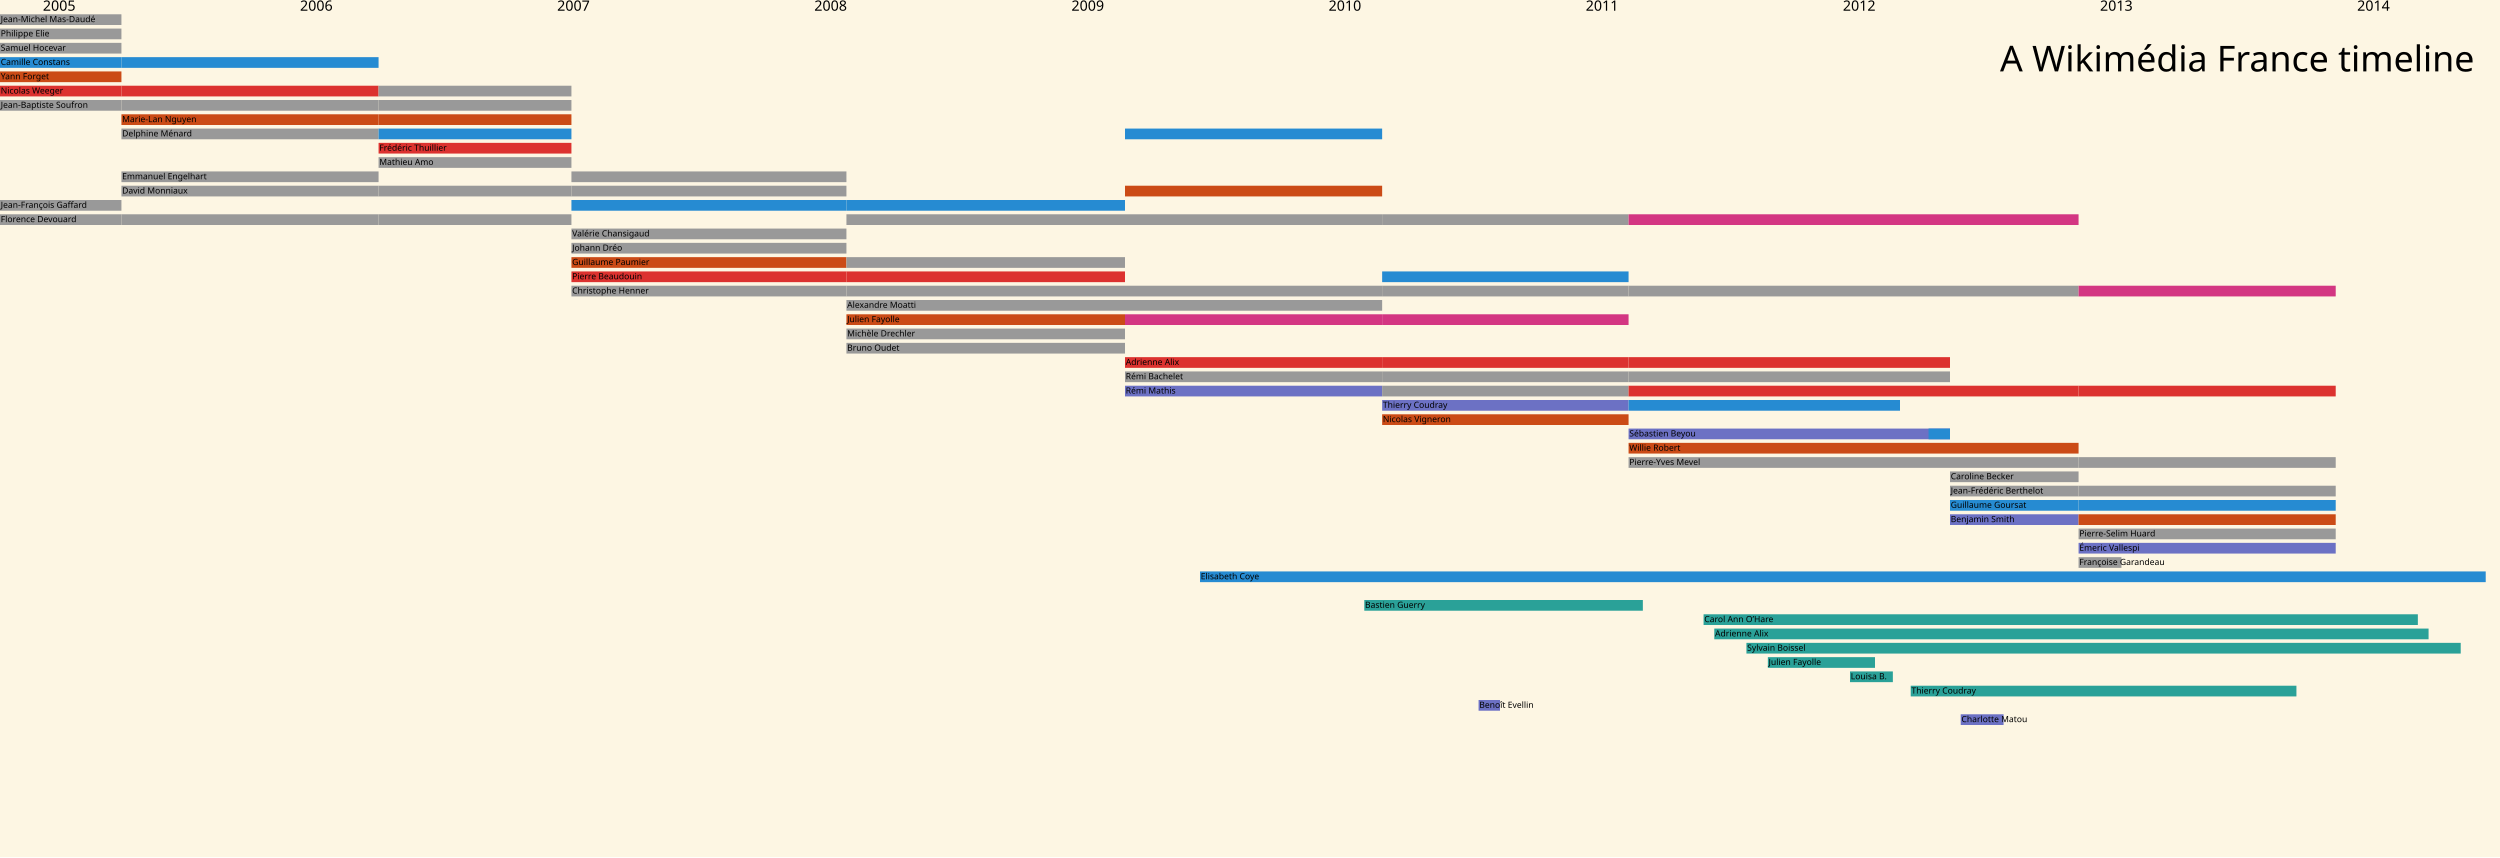
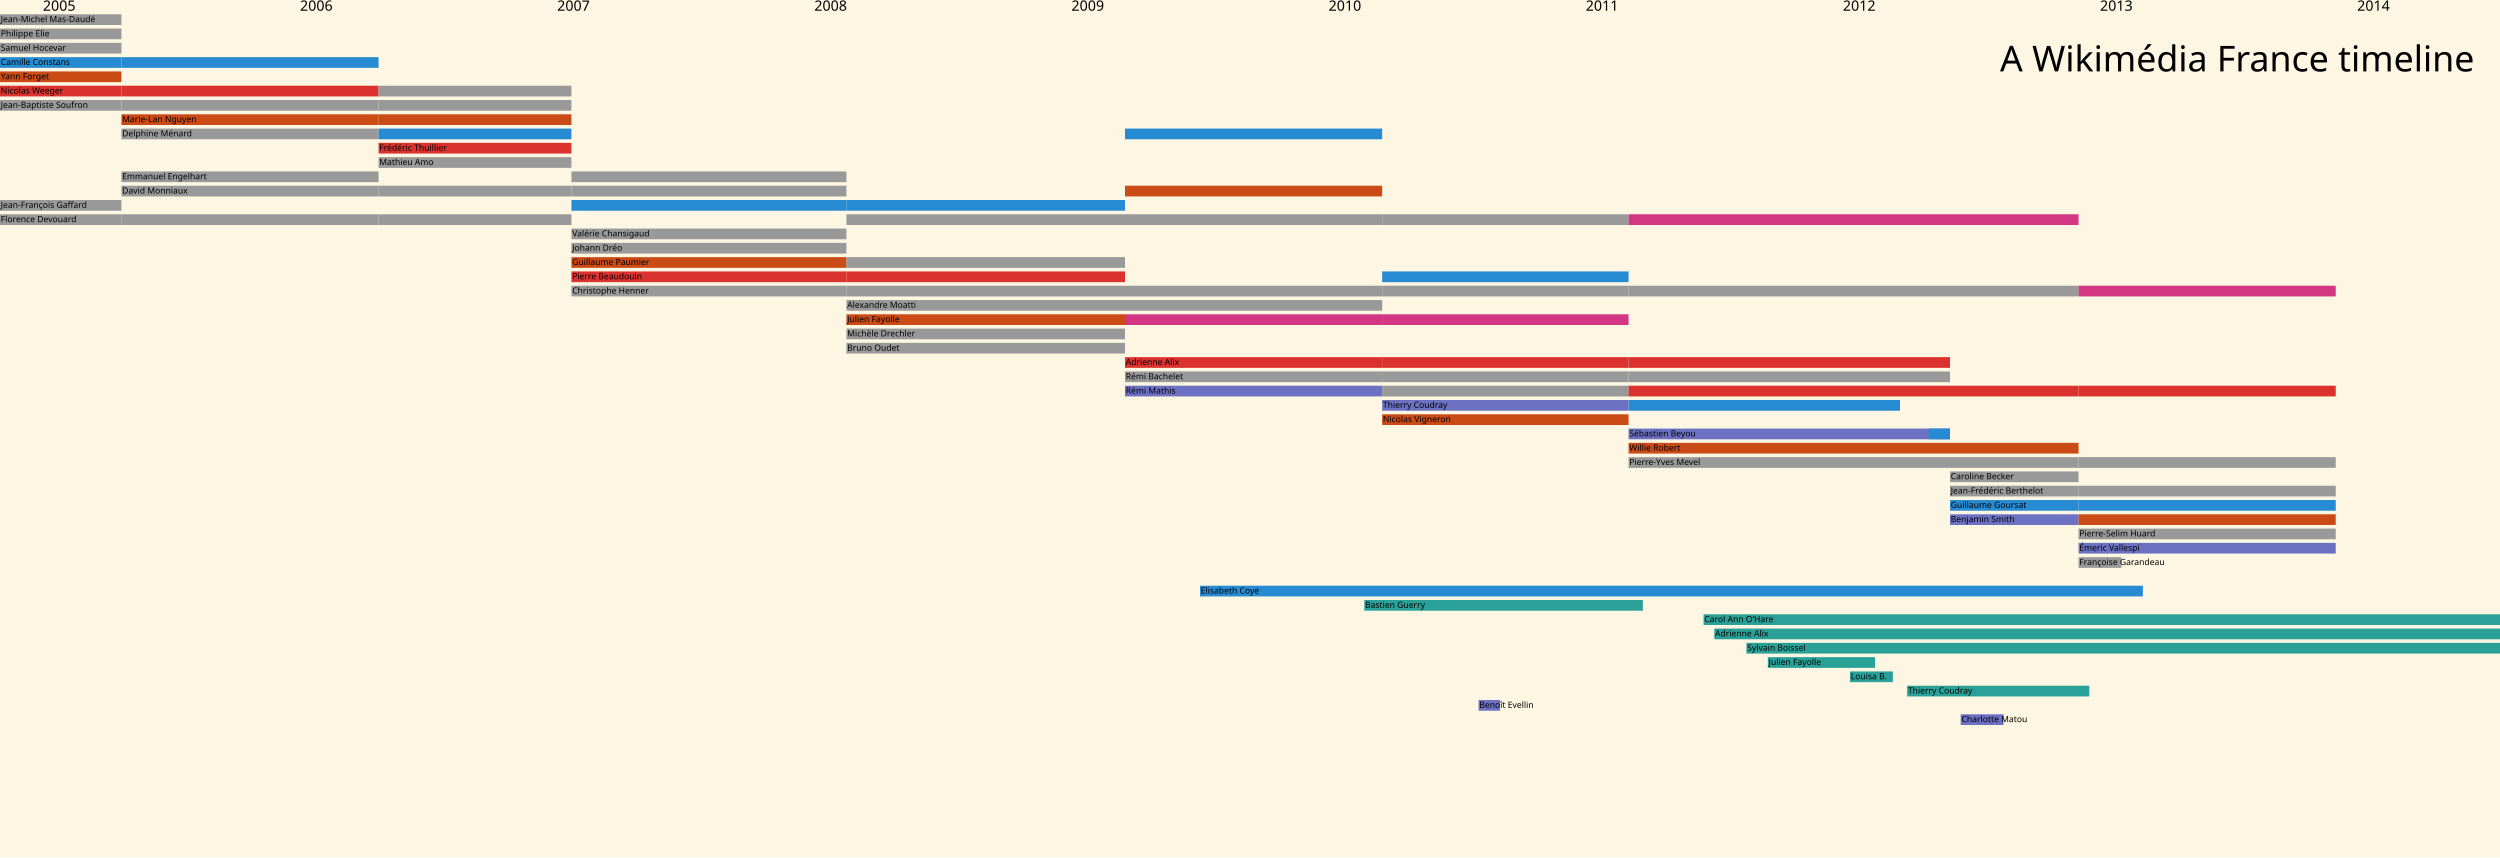
<svg xmlns="http://www.w3.org/2000/svg" xmlns:xlink="http://www.w3.org/1999/xlink" width="35000" height="12000" id="svg2" version="1.1">
  <defs id="defs">
    <rect id="2004-2005" width="1700" height="150" x="0" />
    <rect id="2005-2006" width="3600" height="150" x="1700" />
    <rect id="2006-2007" width="2700" height="150" x="5300" />
    <rect id="2007-2008" width="3850" height="150" x="8000" />
    <rect id="2008-2009" width="3900" height="150" x="11850" />
    <rect id="2009-2010" width="3600" height="150" x="15750" />
    <rect id="2010-2011" width="3450" height="150" x="19350" />
    <rect id="2011-2012" width="4500" height="150" x="22800" />
    <rect id="2012-2012" width="1800" height="150" x="27300" />
    <rect id="2012-2013" width="3600" height="150" x="29100" />
    <rect id="2014y" width="0" height="150" x="33000" />
    <linearGradient id="base03">
      <stop stop-color="#002b36" />
    </linearGradient>
    <linearGradient id="base02">
      <stop stop-color="#073642" />
    </linearGradient>
    <linearGradient id="base01">
      <stop stop-color="#586e75" />
    </linearGradient>
    <linearGradient id="base00">
      <stop stop-color="#657b83" />
    </linearGradient>
    <linearGradient id="base0">
      <stop stop-color="#839496" />
    </linearGradient>
    <linearGradient id="base1">
      <stop stop-color="#93a1a1" />
    </linearGradient>
    <linearGradient id="base2">
      <stop stop-color="#eee8d5" />
    </linearGradient>
    <linearGradient id="base3">
      <stop stop-color="#fdf6e3" />
    </linearGradient>
    <linearGradient id="yellow">
      <stop stop-color="#b58900" />
    </linearGradient>
    <linearGradient id="orange">
      <stop stop-color="#cb4b16" />
    </linearGradient>
    <linearGradient id="red">
      <stop stop-color="#dc322f" />
    </linearGradient>
    <linearGradient id="magenta">
      <stop stop-color="#d33682" />
    </linearGradient>
    <linearGradient id="violet">
      <stop stop-color="#6c71c4" />
    </linearGradient>
    <linearGradient id="blue">
      <stop stop-color="#268bd2" />
    </linearGradient>
    <linearGradient id="cyan">
      <stop stop-color="#2aa198" />
    </linearGradient>
    <linearGradient id="green">
      <stop stop-color="#859900" />
    </linearGradient>
    <style id="Style" type="text/css">
        .board { fill:#999999 }
        .president { fill:url(#red) }
        .vicepresident { fill:url(#magenta) }
        .treasurer { fill:url(#blue) }
        .vicetreasurer { fill:url(#violet) }
        .secretary{ fill:url(#orange) }
        .vicesecretary { fill:url(#yellow) }

        .staff { fill:url(#cyan) }
        .partstaff { fill:url(#blue) }
        .intern { fill:url(#violet) }

        text.name { font-size:120px; fill:black; font-family:Linux Libertine}
        text.label { font-size:200px; fill:black; font-family:Linux Libertine}
        text.title { font-size:500px; fill:black; font-family:Linux Libertine}
        .background { fill:url(#base3) }
    </style>
  </defs>
  <rect id="background" width="35000" height="12000" class="background" />
  <text x="28000" y="1000" class="title">A Wikimédia France timeline</text>
  <g id="Labels" transform="translate(0,150)">
    <text x="600" class="label">2005</text>
    <text x="4200" class="label">2006</text>
    <text x="7800" class="label">2007</text>
    <text x="11400" class="label">2008</text>
    <text x="15000" class="label">2009</text>
    <text x="18600" class="label">2010</text>
    <text x="22200" class="label">2011</text>
    <text x="25800" class="label">2012</text>
    <text x="29400" class="label">2013</text>
    <text x="33000" class="label">2014</text>
  </g>
  <g id="Board" transform="translate(0,200)">
    <g id="MasDaude" transform="translate(0,0) ">
      <use class="board" xlink:href="#2004-2005" />
      <text dx="10" dy="110" class="name">Jean-Michel Mas-Daudé</text>
    </g>
    <g id="Board.Elie" transform="translate(0,200) ">
      <use class="board" xlink:href="#2004-2005" />
      <text dx="10" dy="110" class="name">Philippe Elie</text>
    </g>
    <g id="Board.Hocevar" transform="translate(0,400) ">
      <use class="board" xlink:href="#2004-2005" />
      <text dx="10" dy="110" class="name">Samuel Hocevar</text>
    </g>
    <g id="Board.Constans" transform="translate(0,600) ">
      <use class="treasurer" xlink:href="#2004-2005" />
      <use class="treasurer" xlink:href="#2005-2006" />
      <text dx="10" dy="110" class="name">Camille Constans</text>
    </g>
    <g id="Board.Forget" transform="translate(0,800) ">
      <use class="secretary" xlink:href="#2004-2005" />
      <text dx="10" dy="110" class="name">Yann Forget</text>
    </g>
    <g id="Board.Weeger" transform="translate(0,1000) ">
      <use class="president" xlink:href="#2004-2005" />
      <use class="president" xlink:href="#2005-2006" />
      <use class="board" xlink:href="#2006-2007" />
      <text dx="10" dy="110" class="name">Nicolas Weeger</text>
    </g>
    <g id="Board.Soufron" transform="translate(0,1200) ">
      <use class="board" xlink:href="#2004-2005" />
      <use class="board" xlink:href="#2005-2006" />
      <use class="board" xlink:href="#2006-2007" />
      <text dx="10" dy="110" class="name">Jean-Baptiste Soufron</text>
    </g>
    <g id="Board.Nguyen" transform="translate(0,1400) ">
      <use class="secretary" xlink:href="#2005-2006" />
      <use class="secretary" xlink:href="#2006-2007" />
      <text x="1700" dx="10" dy="110" class="name">Marie-Lan Nguyen</text>
    </g>
    <g id="Board.Menard" transform="translate(0,1600) ">
      <use class="board" xlink:href="#2005-2006" />
      <use class="treasurer" xlink:href="#2006-2007" />
      <use class="treasurer" xlink:href="#2009-2010" />
      <text x="1700" dx="10" dy="110" class="name">Delphine Ménard</text>
    </g>
    <g id="Board.Thuillier" transform="translate(0,1800) ">
      <use class="president" xlink:href="#2006-2007" />
      <text x="5300" dx="10" dy="110" class="name">Frédéric Thuillier</text>
    </g>
    <g id="Board.Amo" transform="translate(0,2000) ">
      <use class="board" xlink:href="#2006-2007" />
      <text x="5300" dx="10" dy="110" class="name">Mathieu Amo</text>
    </g>
    <g id="Board.Engelhart" transform="translate(0,2200) ">
      <use class="board" xlink:href="#2005-2006" />
      <use class="board" xlink:href="#2007-2008" />
      <text x="1700" dx="10" dy="110" class="name">Emmanuel Engelhart</text>
    </g>
    <g id="Board.Monniaux" transform="translate(0,2400) ">
      <use class="board" xlink:href="#2005-2006" />
      <use class="board" xlink:href="#2006-2007" />
      <use class="board" xlink:href="#2007-2008" />
      <use class="secretary" xlink:href="#2009-2010" />
      <text x="1700" dx="10" dy="110" class="name">David Monniaux</text>
    </g>
    <g id="Board.Gaffard" transform="translate(0,2600) ">
      <use class="board" xlink:href="#2004-2005" />
      <use class="treasurer" xlink:href="#2007-2008" />
      <use class="treasurer" xlink:href="#2008-2009" />
      <text dx="10" dy="110" class="name">Jean-François Gaffard</text>
    </g>
    <g id="Board.Devouard" transform="translate(0,2800) ">
      <use class="board" xlink:href="#2004-2005" />
      <use class="board" xlink:href="#2005-2006" />
      <use class="board" xlink:href="#2006-2007" />
      <use class="board" xlink:href="#2008-2009" />
      <use class="board" xlink:href="#2009-2010" />
      <use class="board" xlink:href="#2010-2011" />
      <use class="vicepresident" xlink:href="#2011-2012" />
      <use class="vicepresident" xlink:href="#2012-2012" />
      <text dx="10" dy="110" class="name">Florence Devouard</text>
    </g>
    <g id="Board.Chansigaud" transform="translate(0,3000) ">
      <use class="board" xlink:href="#2007-2008" />
      <text x="8000" dx="10" dy="110" class="name">Valérie Chansigaud</text>
    </g>
    <g id="Board.Dreo" transform="translate(0,3200) ">
      <use class="board" xlink:href="#2007-2008" />
      <text x="8000" dx="10" dy="110" class="name">Johann Dréo</text>
    </g>
    <g id="Board.Paumier" transform="translate(0,3400) ">
      <use class="secretary" xlink:href="#2007-2008" />
      <use class="board" xlink:href="#2008-2009" />
      <text x="8000" dx="10" dy="110" class="name">Guillaume Paumier</text>
    </g>
    <g id="Board.Beaudouin" transform="translate(0,3600) ">
      <use class="president" xlink:href="#2007-2008" />
      <use class="president" xlink:href="#2008-2009" />
      <use class="treasurer" xlink:href="#2010-2011" />
      <text x="8000" dx="10" dy="110" class="name">Pierre Beaudouin</text>
    </g>
    <g id="Board.Henner" transform="translate(0,3800) ">
      <use class="board" xlink:href="#2007-2008" />
      <use class="board" xlink:href="#2008-2009" />
      <use class="board" xlink:href="#2009-2010" />
      <use class="board" xlink:href="#2010-2011" />
      <use class="board" xlink:href="#2011-2012" />
      <use class="board" xlink:href="#2012-2012" />
      <use class="vicepresident" xlink:href="#2012-2013" />
      <text x="8000" dx="10" dy="110" class="name">Christophe Henner</text>
    </g>
    <g id="Board.Moatti" transform="translate(0,4000) ">
      <use class="board" xlink:href="#2008-2009" />
      <use class="board" xlink:href="#2009-2010" />
      <text x="11850" dx="10" dy="110" class="name">Alexandre Moatti</text>
    </g>
    <g id="Board.Fayolle" transform="translate(0,4200) ">
      <use class="secretary" xlink:href="#2008-2009" />
      <use class="vicepresident" xlink:href="#2009-2010" />
      <use class="vicepresident" xlink:href="#2010-2011" />
      <text x="11850" dx="10" dy="110" class="name">Julien Fayolle</text>
    </g>
    <g id="Board.Drechler" transform="translate(0,4400) ">
      <use class="board" xlink:href="#2008-2009" />
      <text x="11850" dx="10" dy="110" class="name">Michèle Drechler</text>
    </g>
    <g id="Board.Oudet" transform="translate(0,4600) ">
      <use class="board" xlink:href="#2008-2009" />
      <text x="11850" dx="10" dy="110" class="name">Bruno Oudet</text>
    </g>
    <g id="Board.Alix" transform="translate(0,4800) ">
      <use class="president" xlink:href="#2009-2010" />
      <use class="president" xlink:href="#2010-2011" />
      <use class="president" xlink:href="#2011-2012" />
      <text x="15750" dx="10" dy="110" class="name">Adrienne Alix</text>
    </g>
    <g id="Board.Bachelet" transform="translate(0,5000) ">
      <use class="board" xlink:href="#2009-2010" />
      <use class="board" xlink:href="#2010-2011" />
      <use class="board" xlink:href="#2011-2012" />
      <text x="15750" dx="10" dy="110" class="name">Rémi Bachelet</text>
    </g>
    <g id="Board.Mathis" transform="translate(0,5200) ">
      <use class="vicetreasurer" xlink:href="#2009-2010" />
      <use class="board" xlink:href="#2010-2011" />
      <use class="president" xlink:href="#2011-2012" />
      <use class="president" xlink:href="#2012-2012" />
      <use class="president" xlink:href="#2012-2013" />
      <text x="15750" dx="10" dy="110" class="name">Rémi Mathis</text>
    </g>
    <g id="Board.Coudray" transform="translate(0,5400) ">
      <use class="vicetreasurer" xlink:href="#2010-2011" />
      <rect x="22800" class="treasurer" width="3800" height="150" />
      <text x="19350" dx="10" dy="110" class="name">Thierry Coudray</text>
    </g>
    <g id="Board.Vigneron" transform="translate(0,5600) ">
      <use class="secretary" xlink:href="#2010-2011" />
      <text x="19350" dx="10" dy="110" class="name">Nicolas Vigneron</text>
    </g>
    <g id="Board.Beyou" transform="translate(0,5800) ">
      <use class="vicetreasurer" xlink:href="#2011-2012" />
      <text x="22800" dx="10" dy="110" class="name">Sébastien Beyou</text>
      <rect x="27000" class="treasurer" width="300" height="150" />
    </g>
    <g id="Board.Robert" transform="translate(0,6000) ">
      <use class="secretary" xlink:href="#2011-2012" />
      <use class="secretary" xlink:href="#2012-2012" />
      <text x="22800" dx="10" dy="110" class="name">Willie Robert</text>
    </g>
    <g id="Board.Mevel" transform="translate(0,6200) ">
      <use class="board" xlink:href="#2011-2012" />
      <use class="board" xlink:href="#2012-2012" />
      <use class="board" xlink:href="#2012-2013" />
      <text x="22800" dx="10" dy="110" class="name">Pierre-Yves Mevel</text>
    </g>
    <g id="Board.Becker" transform="translate(0,6400) ">
      <use class="board" xlink:href="#2012-2012" />
      <text x="27300" dx="10" dy="110" class="name">Caroline Becker</text>
    </g>
    <g id="Board.Berthelot" transform="translate(0,6600) ">
      <use class="board" xlink:href="#2012-2012" />
      <use class="board" xlink:href="#2012-2013" />
      <text x="27300" dx="10" dy="110" class="name">Jean-Frédéric Berthelot</text>
    </g>
    <g id="Board.Goursat" transform="translate(0,6800) ">
      <use class="treasurer" xlink:href="#2012-2012" />
      <use class="treasurer" xlink:href="#2012-2013" />
      <text x="27300" dx="10" dy="110" class="name">Guillaume Goursat</text>
    </g>
    <g id="Board.Smith" transform="translate(0,7000)">
      <use class="vicetreasurer" xlink:href="#2012-2012" />
      <use class="secretary" xlink:href="#2012-2013" />
      <text x="27300" dx="10" dy="110" class="name">Benjamin Smith</text>
    </g>
    <g id="Board.Huard" transform="translate(0,7200)">
      <use class="board" xlink:href="#2012-2013" />
      <text x="29100" dx="10" dy="110" class="name">Pierre-Selim Huard</text>
    </g>
    <g id="Board.Vallespi" transform="translate(0,7400)">
      <use class="vicetreasurer" xlink:href="#2012-2013" />
      <text x="29100" dx="10" dy="110" class="name">Émeric Vallespi</text>
    </g>
    <g id="Board.Garandeau" transform="translate(0,7600)">
      <rect x="29100" class="board" width="600" height="150" />
      <text x="29100" dx="10" dy="110" class="name">Françoise Garandeau</text>
    </g>
  </g>
  <g id="Staff" transform="translate(0,8000)">
-     <g id="Staff.Coye" transform="translate(0,0)">
+     <g id="Staff.Coye" transform="translate(0,200)">
      <g transform="translate(16800,0) ">
-         <rect id="Staff.Coye.Period" class="partstaff" width="18000" height="150" />
+         <rect id="Staff.Coye.Period" class="partstaff" width="13200" height="150" />
        <text id="Staff.Coye.Text" dx="10" dy="110" class="name">Elisabeth Coye</text>
      </g>
      <use class="background" xlink:href="#2014y" />
    </g>
    <g id="Staff.Guerry" transform="translate(0,400) ">
      <g transform="translate(19100,0) ">
        <rect id="Staff.Guerry.Period" class="staff" width="3900" height="150" />
        <text id="Staff.Guerry.Text" dx="10" dy="110" class="name">Bastien Guerry</text>
      </g>
    </g>
    <g id="Staff.OHare" transform="translate(0,600) ">
      <g transform="translate(23850,0) ">
-         <rect id="Staff.OHare.Period" class="staff" width="10000" height="150" />
+         <rect id="Staff.OHare.Period" class="staff" width="15000" height="150" />
        <text id="Staff.OHare.Text" dx="10" dy="110" class="name">Carol Ann O’Hare</text>
      </g>
-       <use class="background" xlink:href="#2014y" />
    </g>
    <g id="Staff.Alix" transform="translate(0,800) ">
      <g transform="translate(24000,0) ">
-         <rect id="Staff.Alix.Period" class="staff" width="10000" height="150" />
+         <rect id="Staff.Alix.Period" class="staff" width="15000" height="150" />
        <text id="Staff.Alix.Text" dx="10" dy="110" class="name">Adrienne Alix</text>
      </g>
-       <use class="background" xlink:href="#2014y" />
    </g>
    <g id="Staff.Boissel" transform="translate(0,1000) ">
      <g transform="translate(24450,0) ">
-         <rect id="Staff.Boissel.Period" class="staff" width="10000" height="150" />
+         <rect id="Staff.Boissel.Period" class="staff" width="15000" height="150" />
        <text id="Staff.Boissel.Text" dx="10" dy="110" class="name">Sylvain Boissel</text>
      </g>
      <use class="background" xlink:href="#2014y" />
    </g>
    <g id="Staff.Fayolle" transform="translate(0,1200) ">
      <g transform="translate(24750,0) ">
        <rect id="Staff.Fayolle.Period" class="staff" width="1500" height="150" />
        <text id="Staff.Fayolle.Text" dx="10" dy="110" class="name">Julien Fayolle</text>
      </g>
    </g>
    <g id="Staff.Benmansour" transform="translate(25900,1400) ">
      <rect id="Staff.Benmansour.Period" class="staff" width="600" height="150" />
      <text id="Staff.Benmansour.Text" dx="10" dy="110" class="name">Louisa B.</text>
    </g>
-     <g id="Staff.Coudray" transform="translate(26750,1600) ">
-       <rect id="Staff.Coudray.Period" class="staff" width="5400" height="150" />
+     <g id="Staff.Coudray" transform="translate(26700,1600) ">
+       <rect id="Staff.Coudray.Period" class="staff" width="2550" height="150" />
      <text id="Staff.Coudray.Text" dx="10" dy="110" class="name">Thierry Coudray</text>
    </g>
    <g id="Staff.Evellin" transform="translate(20700,1800) ">
      <rect id="Staff.Evellin.Period" class="intern" width="300" height="150" />
      <text id="Staff.Evellin.Text" dx="10" dy="110" class="name">Benoît Evellin</text>
    </g>
    <g id="Staff.Matou" transform="translate(27450,2000) ">
      <rect id="Staff.Matou.Period" class="intern" width="600" height="150" />
      <text id="Staff.Matou.Text" dx="10" dy="110" class="name">Charlotte Matou</text>
    </g>
  </g>
</svg>
